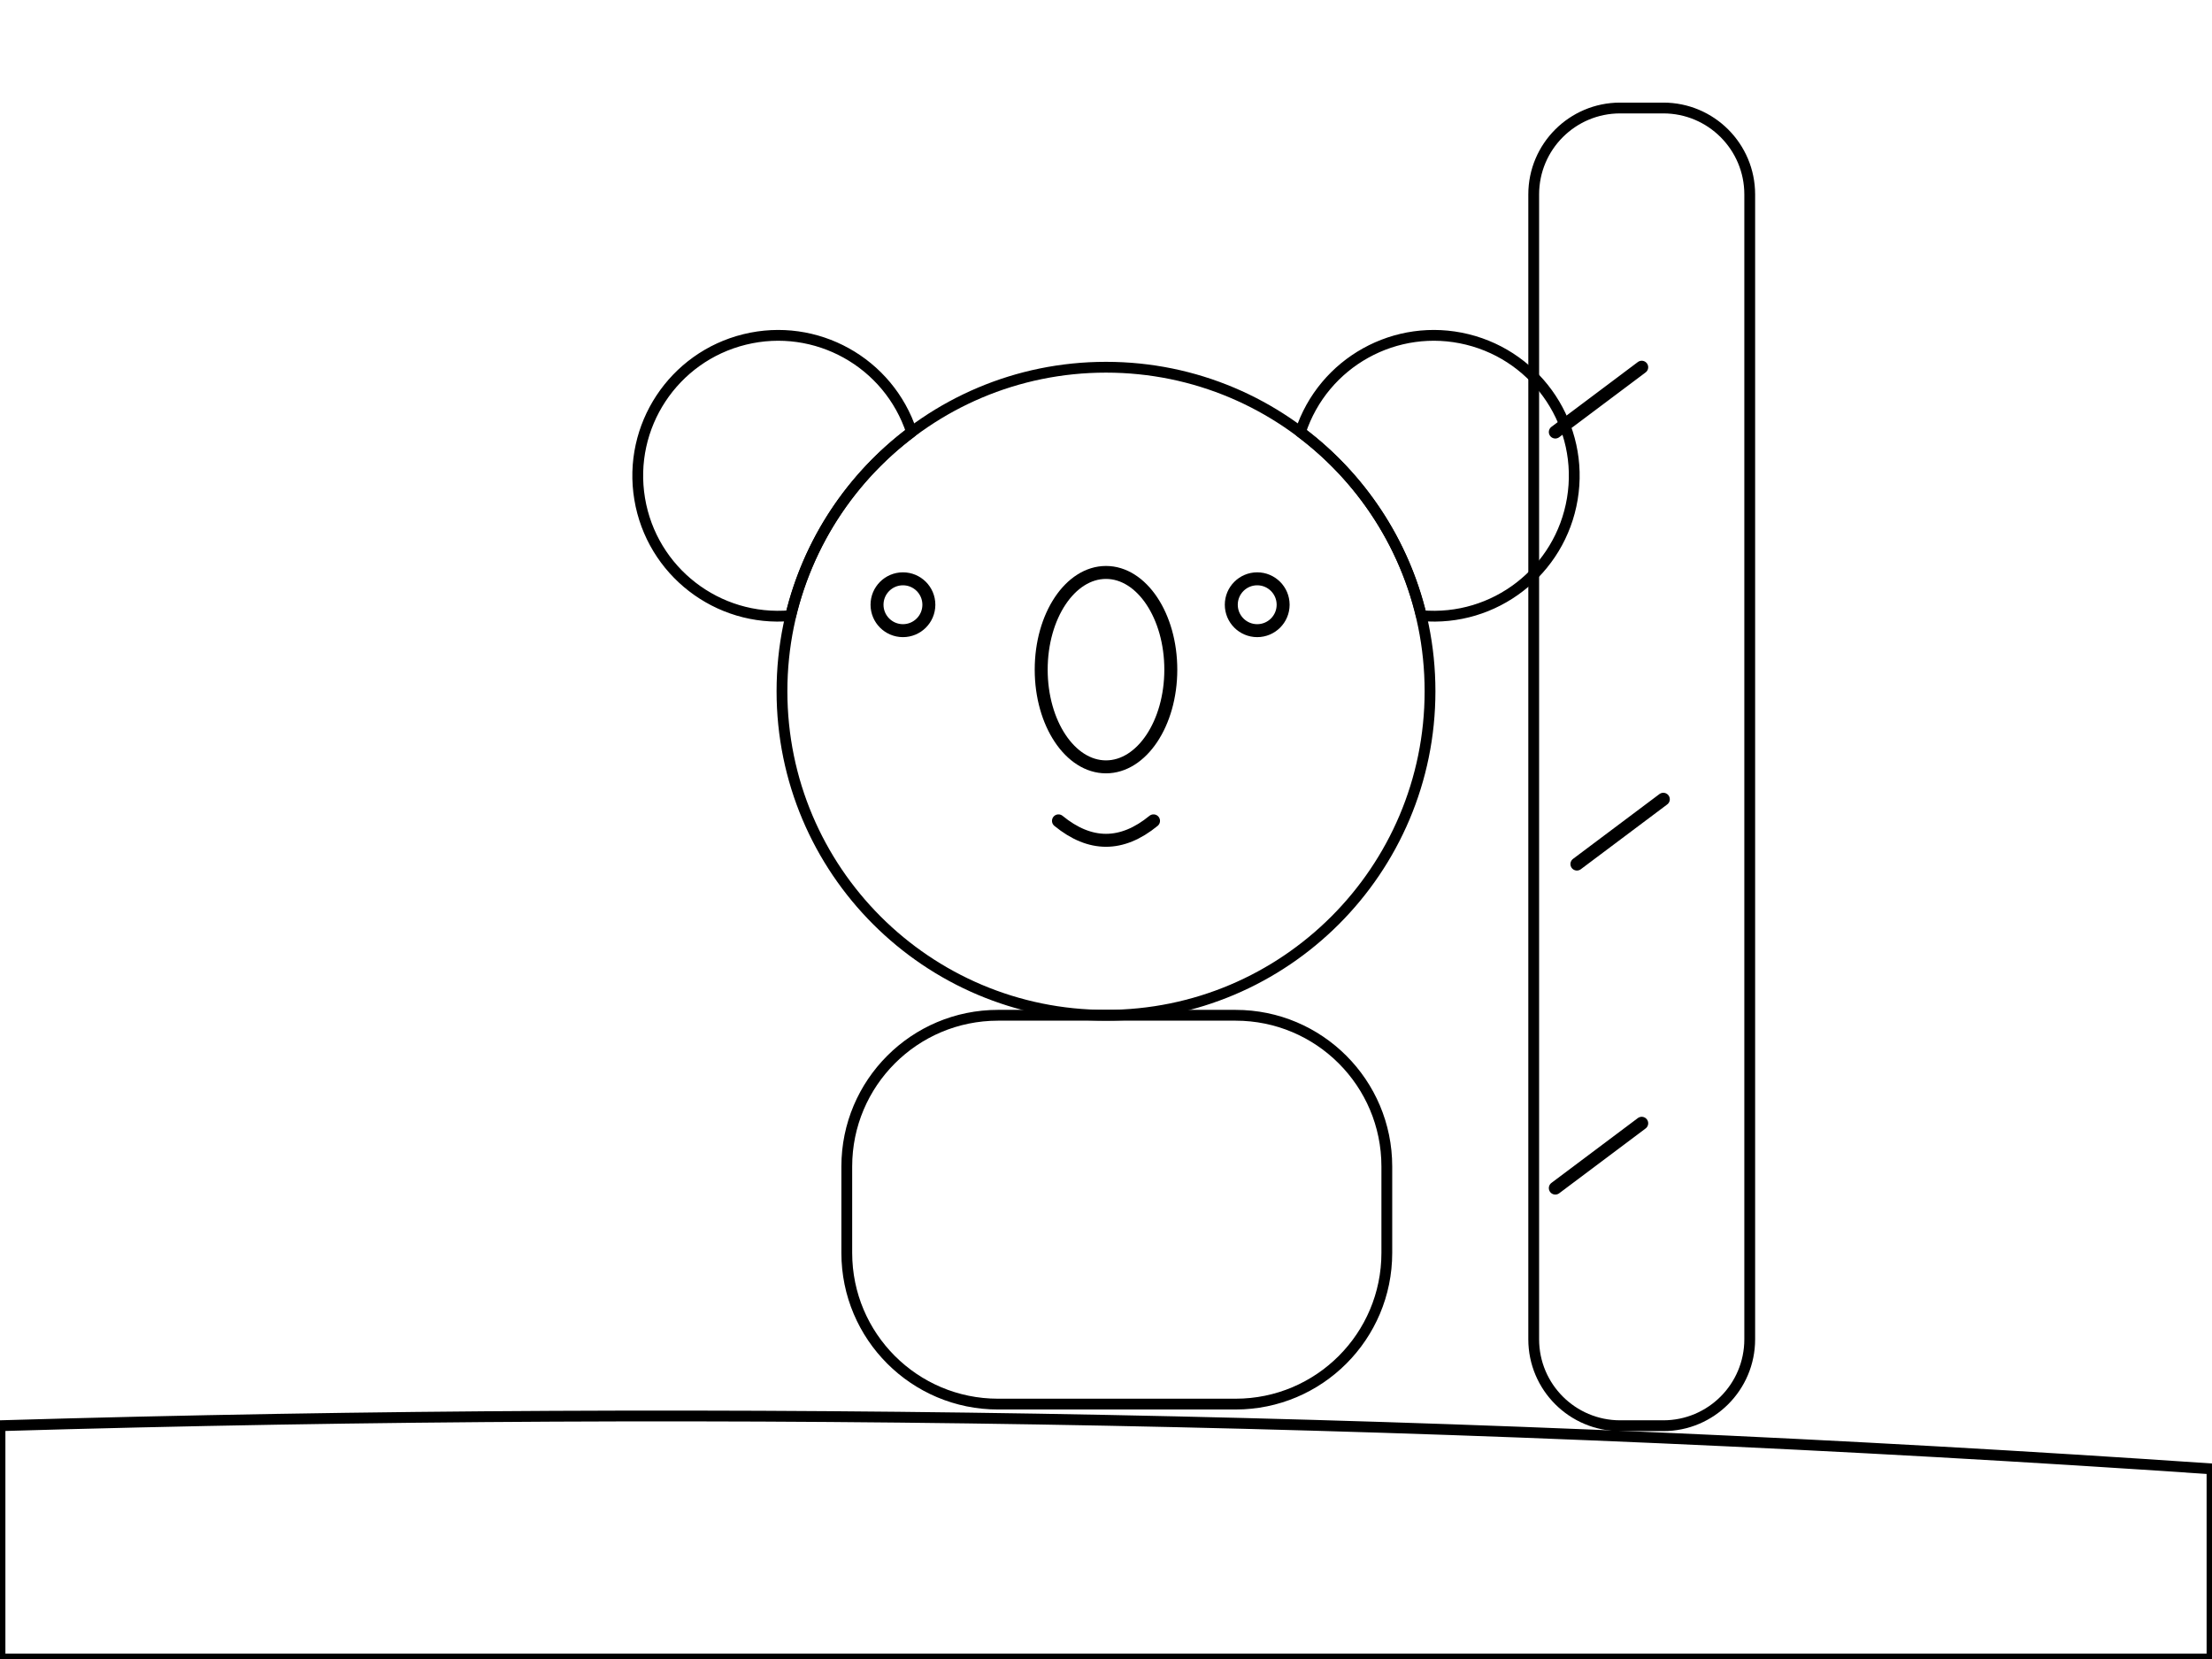
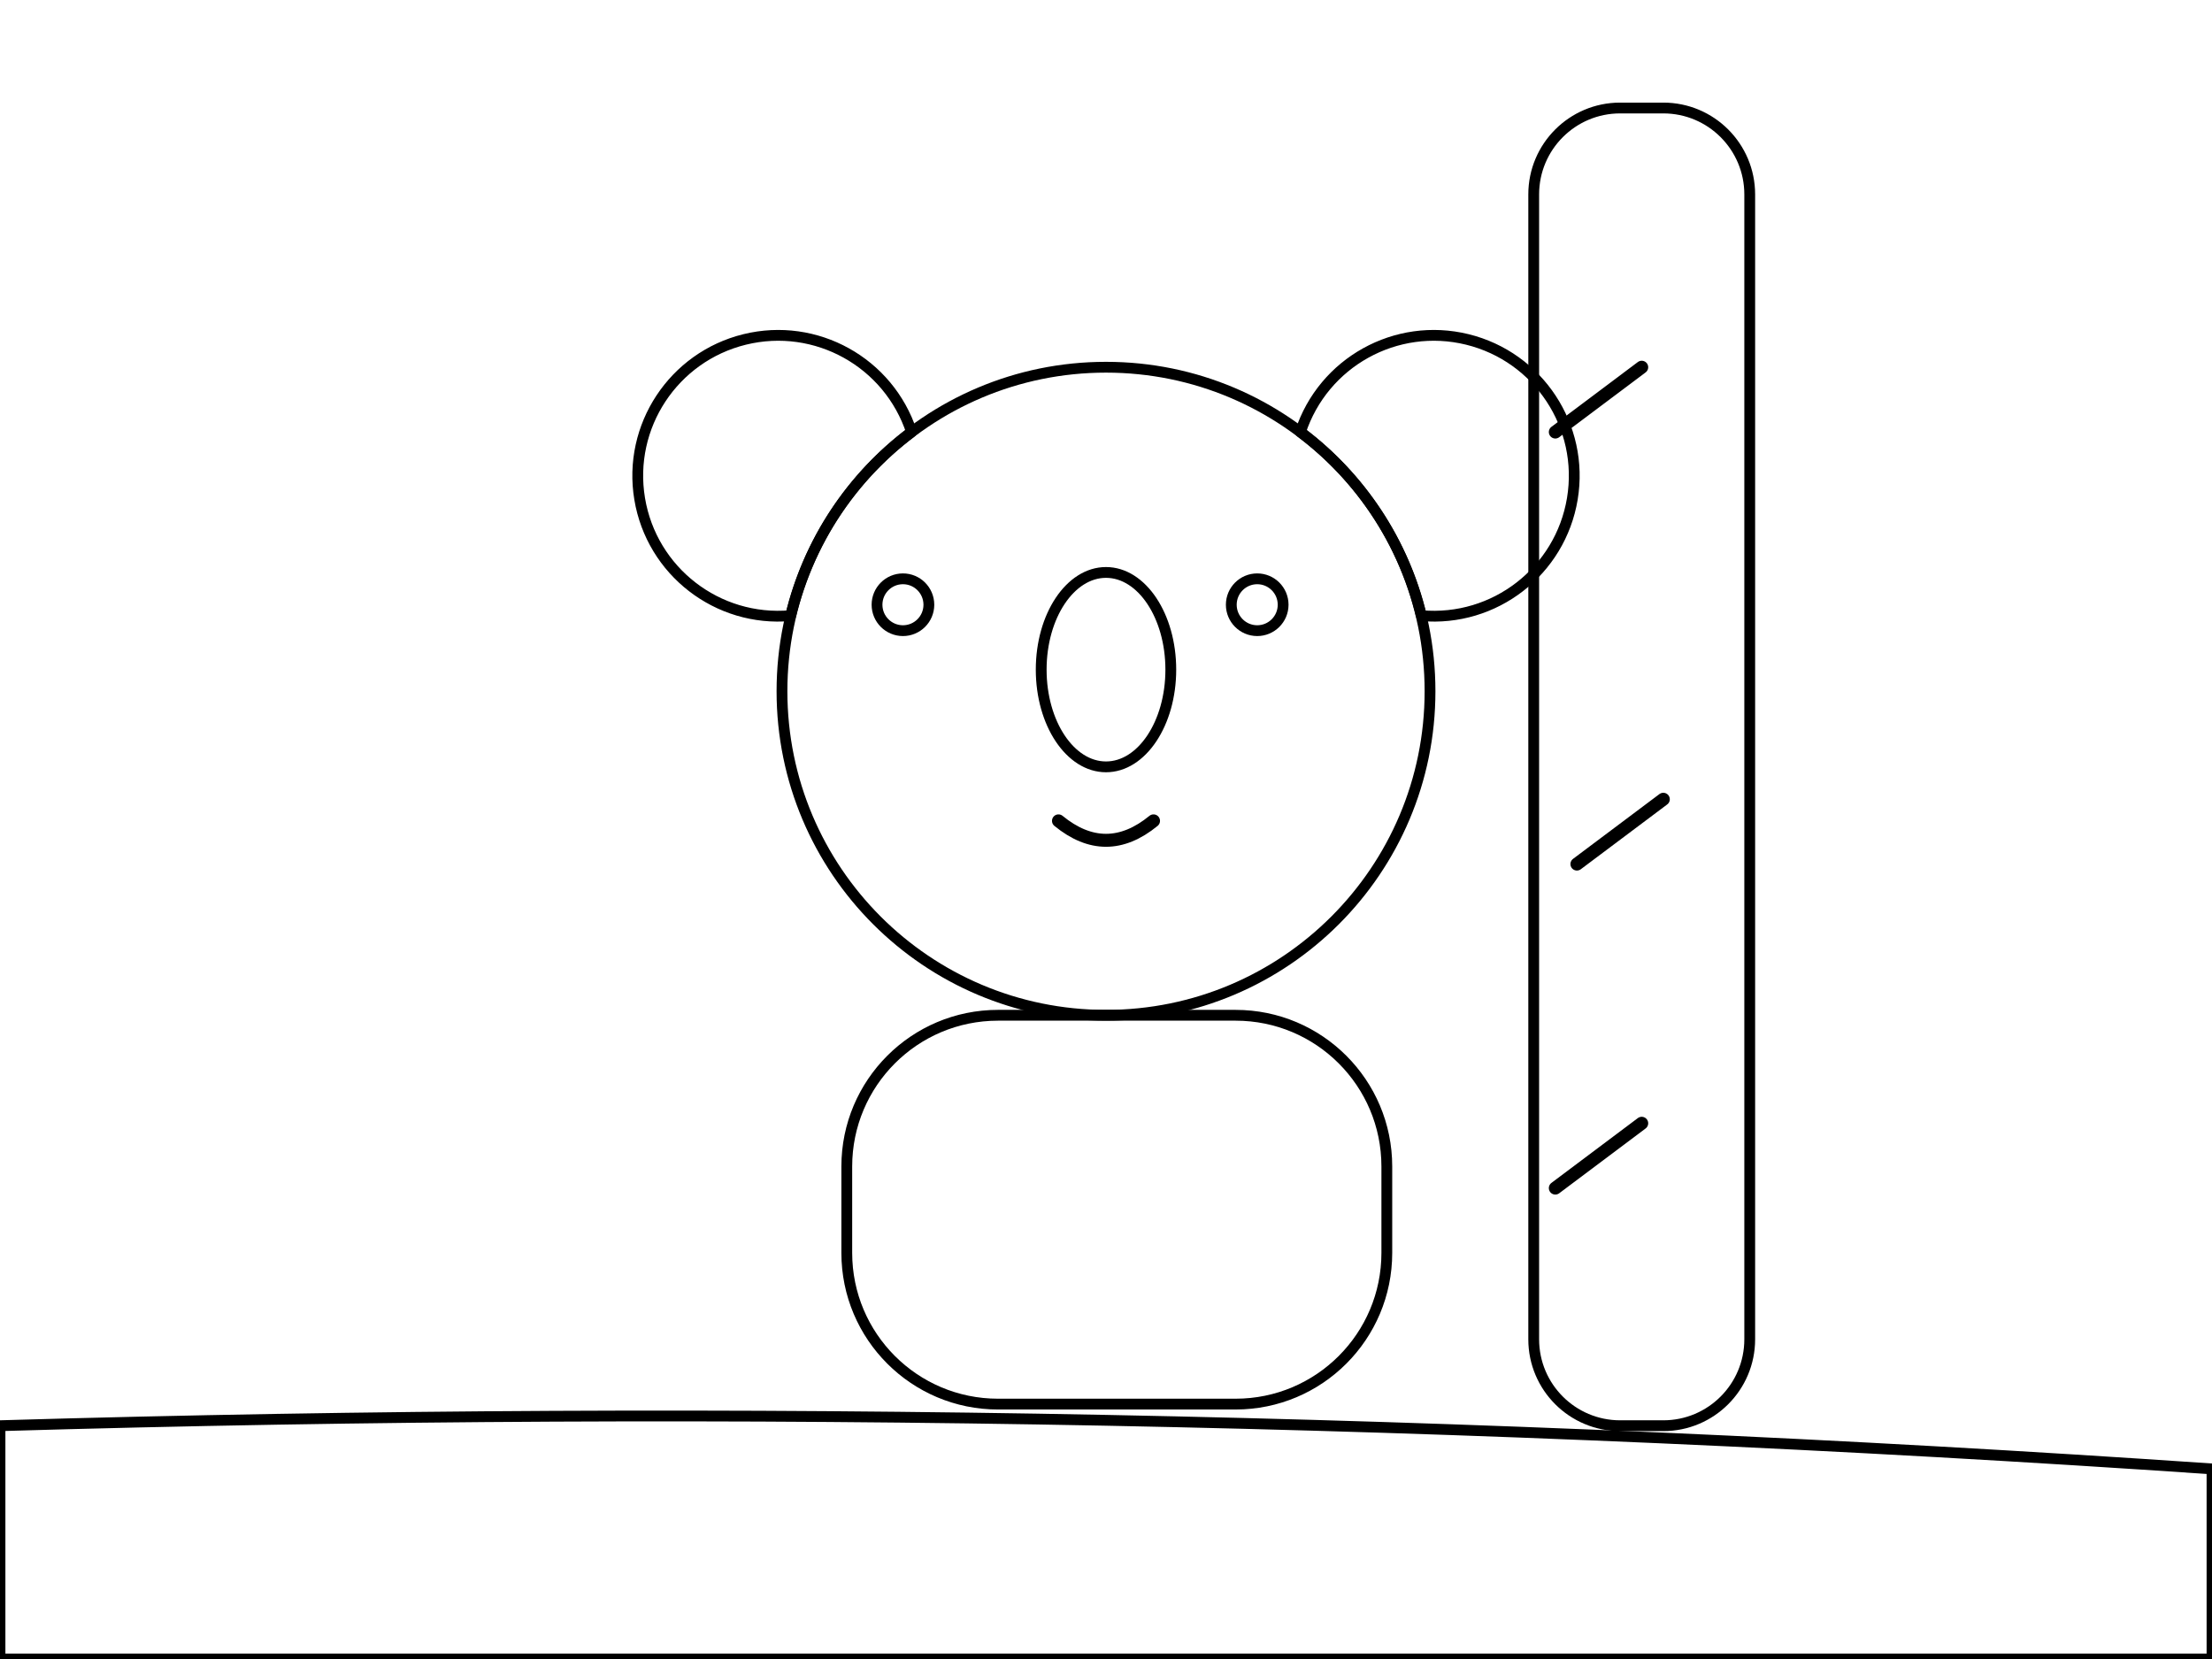
<svg xmlns="http://www.w3.org/2000/svg" viewBox="0 0 1024 768" width="100%" height="100%">
  <g class="coloring-parts" fill="transparent" stroke="black" stroke-width="5" stroke-linecap="round" stroke-linejoin="round">
+     <path id="bg" class="coloring-part coloring-part--bg" data-part="bg" data-label="はいけい" d="M0 0H1024V768H0Z" fill="transparent" stroke="none" stroke-width="0" stroke-linecap="round" stroke-linejoin="round" pointer-events="all" style="pointer-events: all; fill: transparent; stroke: none; stroke-width: 0px;" />
    <path id="ears" class="coloring-part" data-part="ears" data-label="ears" d="M366 285A65 65 0 1 1 422 200A150 150 0 0 0 366 285Z M602 200A65 65 0 1 1 658 285A150 150 0 0 0 602 200Z" fill="transparent" stroke="black" stroke-width="5" stroke-linecap="round" stroke-linejoin="round" pointer-events="all" style="pointer-events: all; fill: transparent; stroke: black; stroke-width: 5px;" />
    <path id="head" class="coloring-part" data-part="head" data-label="head" d="M362 320A150 150 0 1 0 662 320A150 150 0 1 0 362 320Z" fill="transparent" stroke="black" stroke-width="5" stroke-linecap="round" stroke-linejoin="round" pointer-events="all" style="pointer-events: all; fill: transparent; stroke: black; stroke-width: 5px;" />
    <path id="tree" class="coloring-part" data-part="tree" data-label="tree" d="M750 50H770A40 40 0 0 1 810 90V620A40 40 0 0 1 770 660H750A40 40 0 0 1 710 620V90A40 40 0 0 1 750 50Z" fill="transparent" stroke="black" stroke-width="5" stroke-linecap="round" stroke-linejoin="round" pointer-events="all" style="pointer-events: all; fill: transparent; stroke: black; stroke-width: 5px;" />
    <path id="body" class="coloring-part" data-part="body" data-label="body" d="M462 470H572A70 70 0 0 1 642 540V580A70 70 0 0 1 572 650H462A70 70 0 0 1 392 580V540A70 70 0 0 1 462 470Z" fill="transparent" stroke="black" stroke-width="5" stroke-linecap="round" stroke-linejoin="round" pointer-events="all" style="pointer-events: all; fill: transparent; stroke: black; stroke-width: 5px;" />
    <path id="ground" class="coloring-part" data-part="ground" data-label="ground" d="M0 660Q512 645 1024 680V768H0Z" fill="transparent" stroke="black" stroke-width="5" stroke-linecap="round" stroke-linejoin="round" pointer-events="all" style="pointer-events: all; fill: transparent; stroke: black; stroke-width: 5px;" />
+     <path id="koala-inner-1" class="coloring-part" data-part="koala-inner-1" data-label="パーツ" d="M482 310a30 45 0 1 0 60 0a30 45 0 1 0 -60 0Z" fill="transparent" stroke="black" stroke-width="5" stroke-linecap="round" stroke-linejoin="round" pointer-events="all" style="pointer-events: all; fill: transparent; stroke: black; stroke-width: 5px;" />
+     <path id="koala-inner-2" class="coloring-part" data-part="koala-inner-2" data-label="パーツ" d="M430 280a12 12 0 1 1 0 -0.1Z" fill="transparent" stroke="black" stroke-width="5" stroke-linecap="round" stroke-linejoin="round" pointer-events="all" style="pointer-events: all; fill: transparent; stroke: black; stroke-width: 5px;" />
+     <path id="koala-inner-3" class="coloring-part" data-part="koala-inner-3" data-label="パーツ" d="M594 280a12 12 0 1 1 0 -0.1Z" fill="transparent" stroke="black" stroke-width="5" stroke-linecap="round" stroke-linejoin="round" pointer-events="all" style="pointer-events: all; fill: transparent; stroke: black; stroke-width: 5px;" />
  </g>
  <g class="coloring-lines" pointer-events="none" stroke="black" stroke-width="6" stroke-linecap="round" stroke-linejoin="round" fill="none" style="pointer-events: none; fill: none; stroke: black; stroke-width: 6px;">
-     <path d="M482 310a30 45 0 1 0 60 0a30 45 0 1 0 -60 0" />
-     <path d="M430 280a12 12 0 1 1 0 -0.1M594 280a12 12 0 1 1 0 -0.1" />
    <path d="M490 380q22 18 44 0" />
-     <path d="M720 200l40 -30M730 400l40 -30M720 550l40 -30" />
+     <path d="M720 200l40 -30" />
+     <path d="M730 400l40 -30" />
+     <path d="M720 550l40 -30" />
  </g>
</svg>
